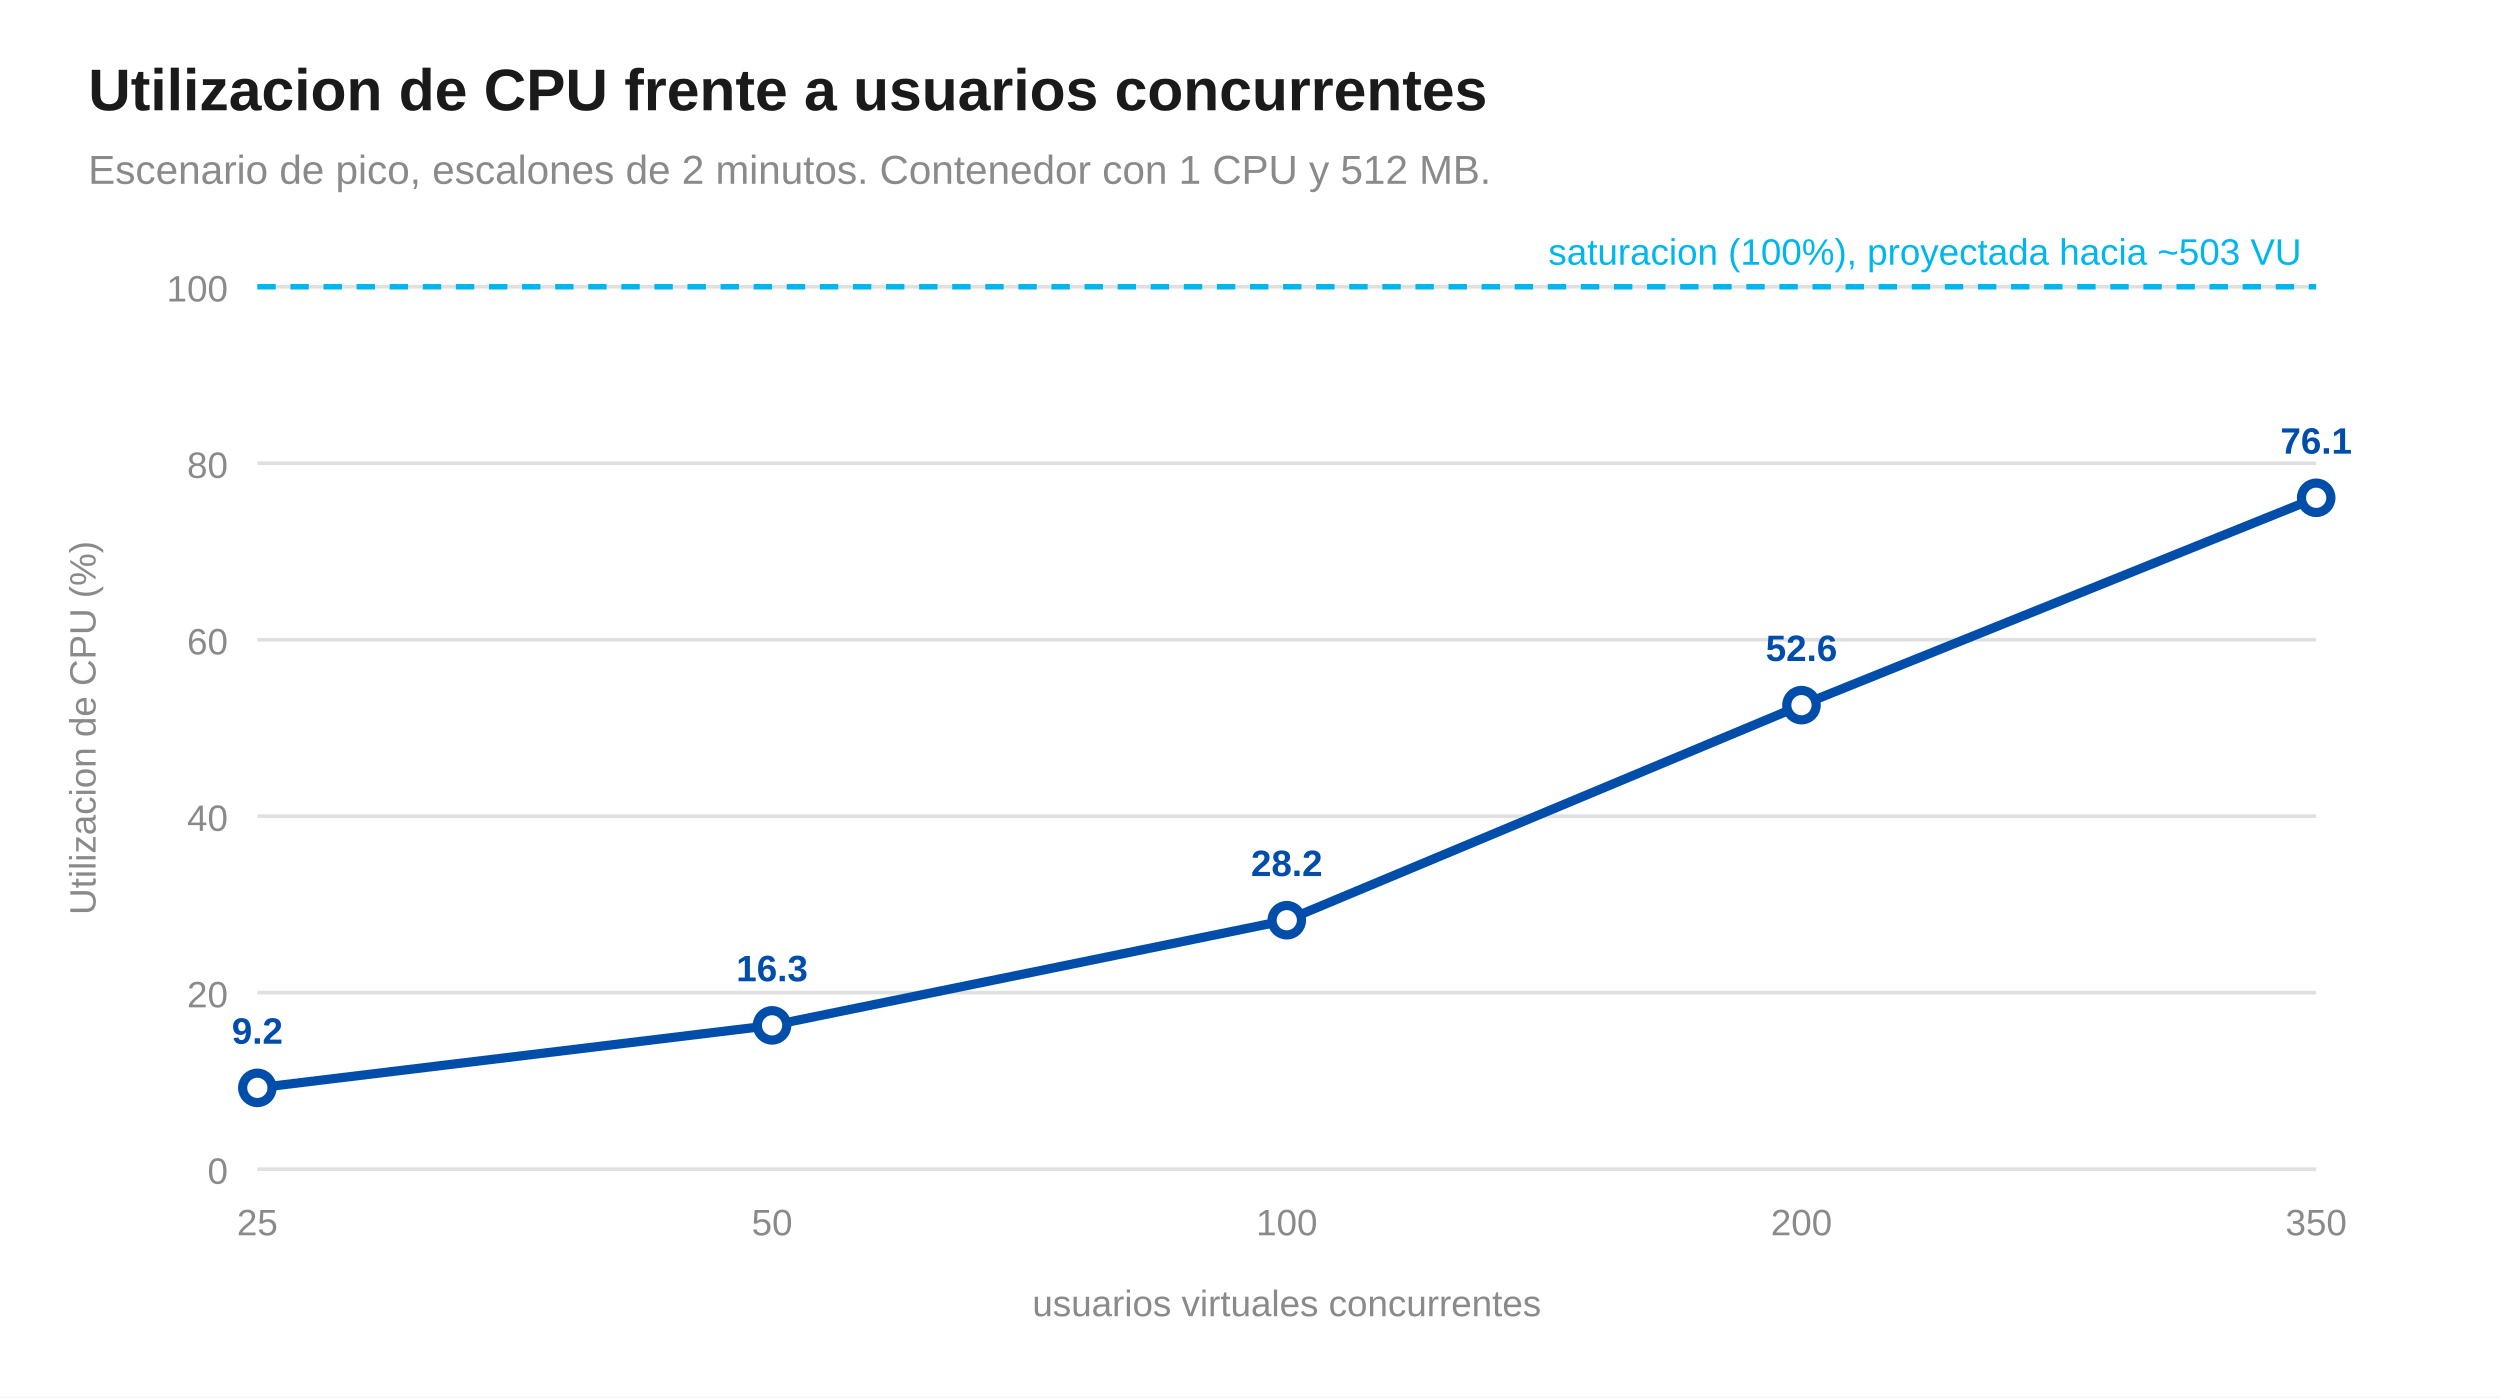
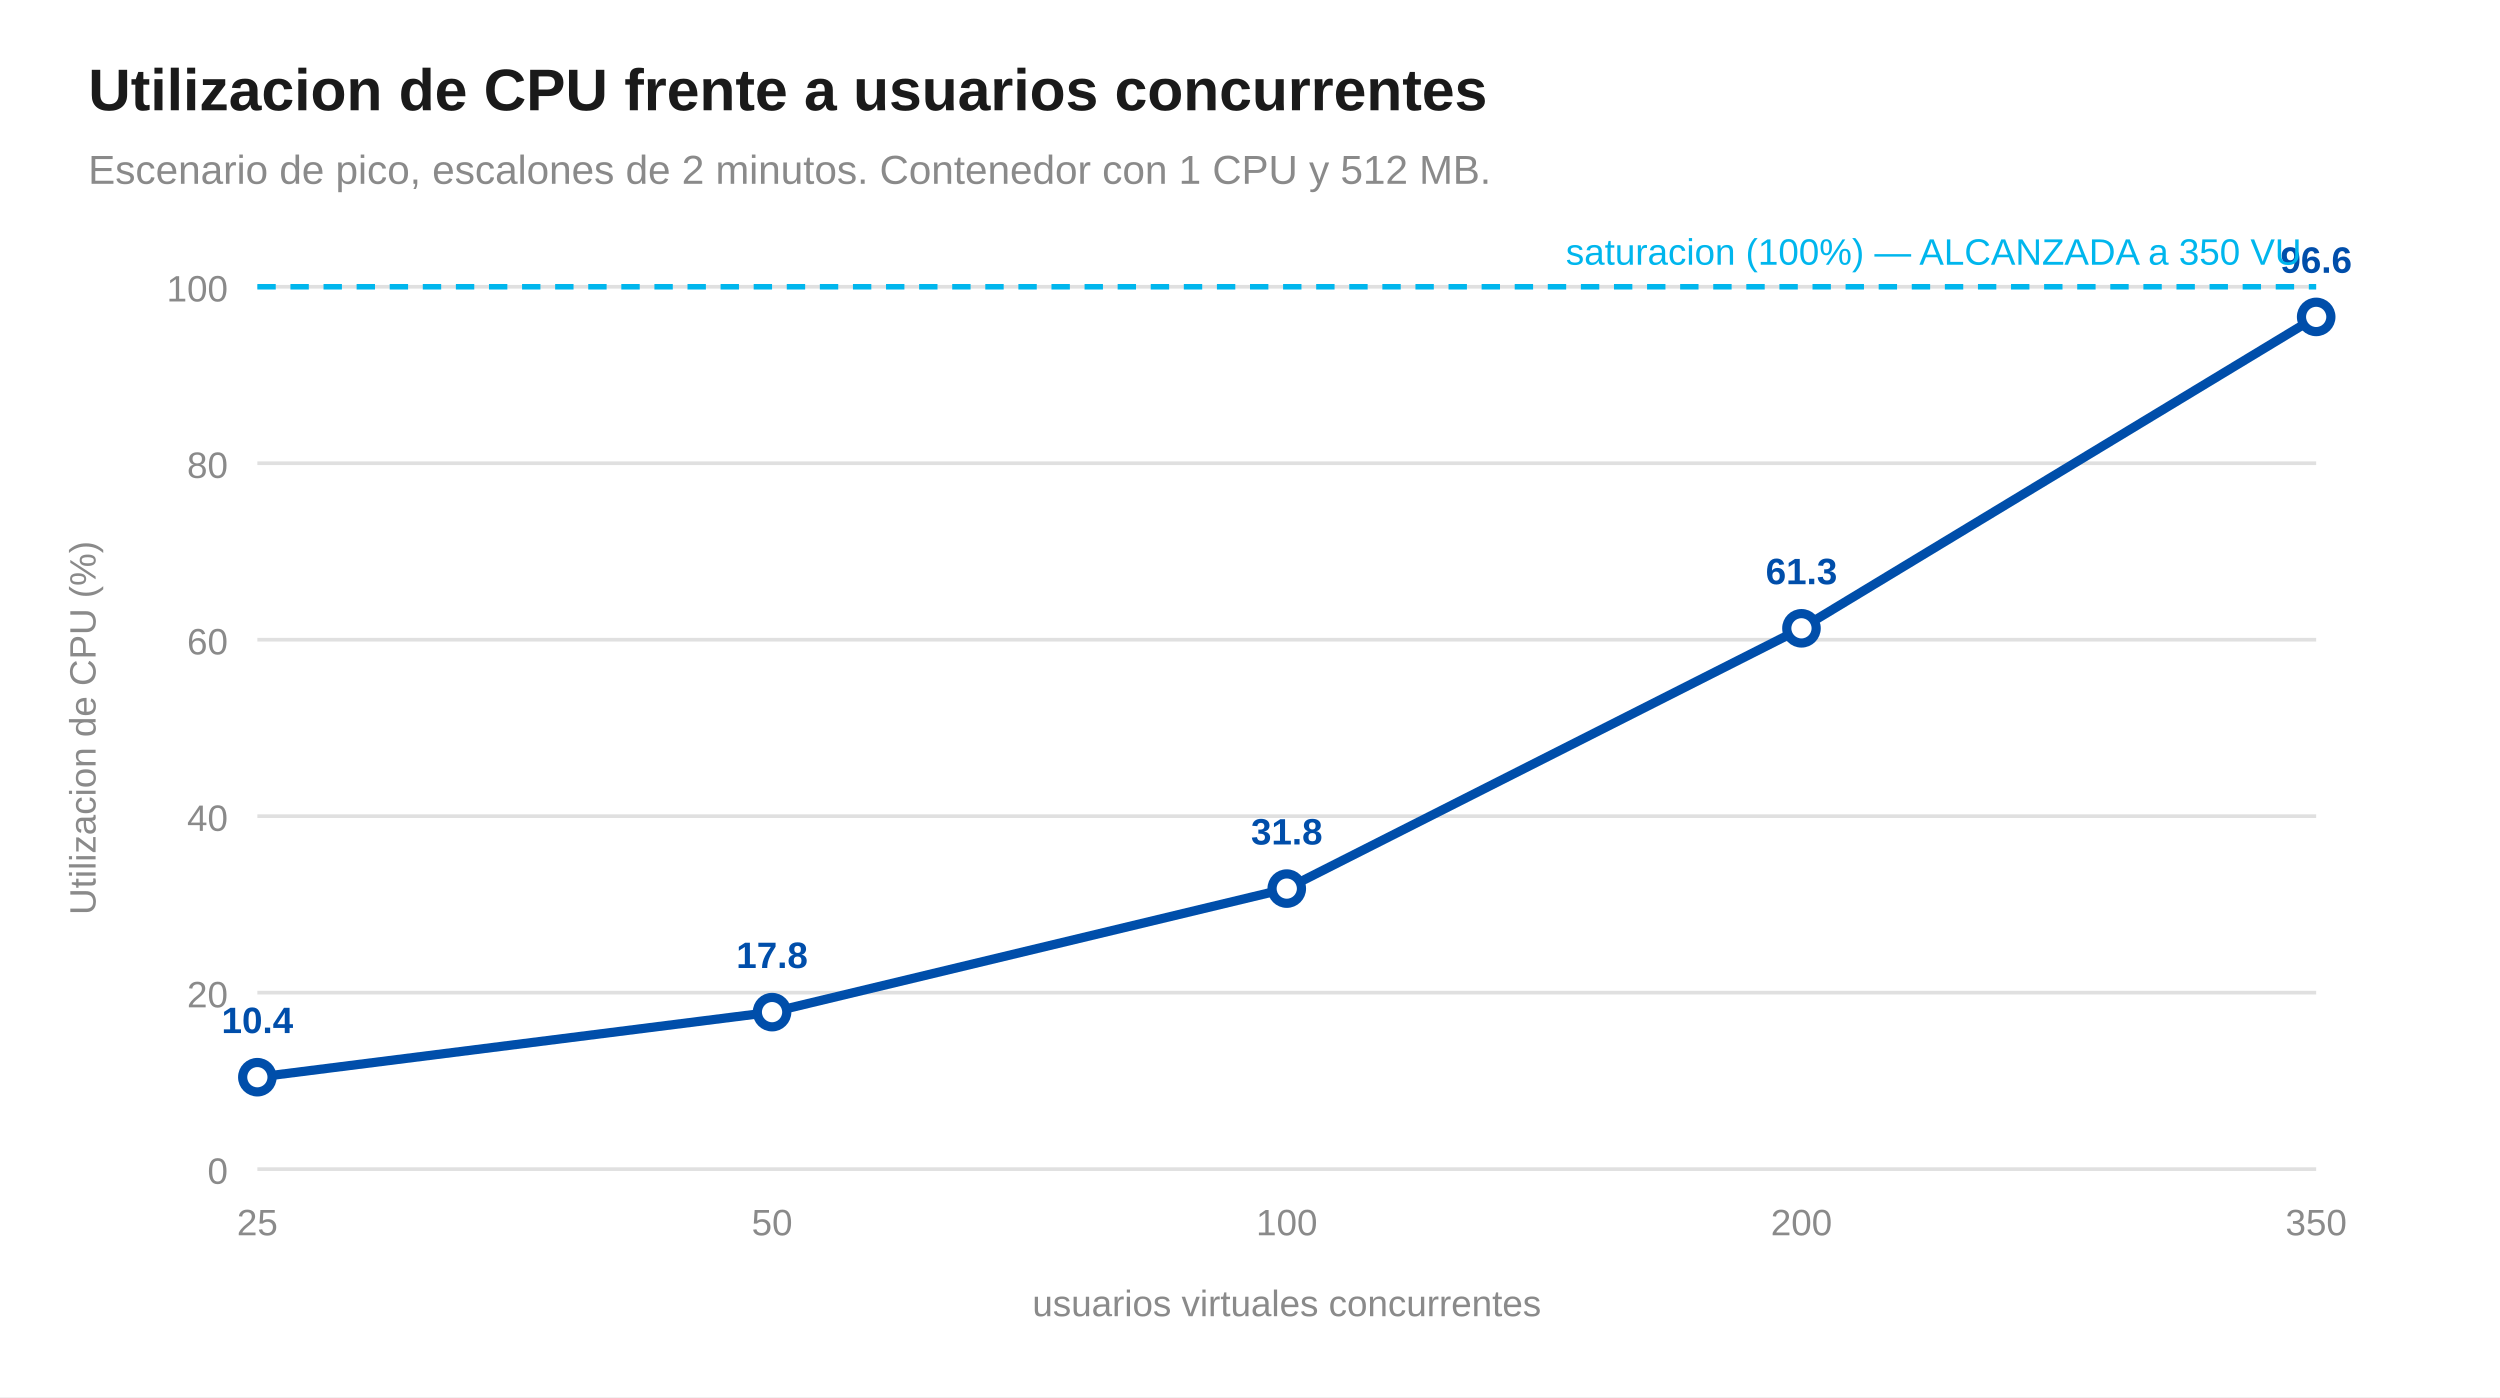
<svg xmlns="http://www.w3.org/2000/svg" viewBox="0 0 680 380" width="680" height="380" font-family="Aptos, Montserrat, Arial, Helvetica, sans-serif">
  <rect width="680" height="380" fill="#ffffff" />
  <text x="24" y="30" font-size="16" font-weight="600" fill="#1a1a1a">Utilizacion de CPU frente a usuarios concurrentes</text>
  <text x="24" y="50" font-size="11" fill="#8a8a8a">Escenario de pico, escalones de 2 minutos. Contenedor con 1 CPU y 512 MB.</text>
  <line x1="70" y1="318.0" x2="630" y2="318.0" stroke="#e0e0e0" stroke-width="1" />
  <text x="62" y="322.0" font-size="10" fill="#8a8a8a" text-anchor="end">0</text>
  <line x1="70" y1="270.0" x2="630" y2="270.0" stroke="#e0e0e0" stroke-width="1" />
  <text x="62" y="274.0" font-size="10" fill="#8a8a8a" text-anchor="end">20</text>
  <line x1="70" y1="222.0" x2="630" y2="222.0" stroke="#e0e0e0" stroke-width="1" />
  <text x="62" y="226.0" font-size="10" fill="#8a8a8a" text-anchor="end">40</text>
  <line x1="70" y1="174.0" x2="630" y2="174.0" stroke="#e0e0e0" stroke-width="1" />
  <text x="62" y="178.0" font-size="10" fill="#8a8a8a" text-anchor="end">60</text>
  <line x1="70" y1="126.0" x2="630" y2="126.0" stroke="#e0e0e0" stroke-width="1" />
  <text x="62" y="130.0" font-size="10" fill="#8a8a8a" text-anchor="end">80</text>
  <line x1="70" y1="78.0" x2="630" y2="78.0" stroke="#e0e0e0" stroke-width="1" />
  <text x="62" y="82.0" font-size="10" fill="#8a8a8a" text-anchor="end">100</text>
  <text x="26" y="198" font-size="10" fill="#8a8a8a" text-anchor="middle" transform="rotate(-90 26 198)">Utilizacion de CPU (%)</text>
  <text x="70.0" y="336" font-size="10" fill="#8a8a8a" text-anchor="middle">25</text>
  <text x="210.0" y="336" font-size="10" fill="#8a8a8a" text-anchor="middle">50</text>
  <text x="350.0" y="336" font-size="10" fill="#8a8a8a" text-anchor="middle">100</text>
  <text x="490.0" y="336" font-size="10" fill="#8a8a8a" text-anchor="middle">200</text>
  <text x="630.0" y="336" font-size="10" fill="#8a8a8a" text-anchor="middle">350</text>
-   <path d="M 70.0 295.9 L 210.0 278.9 L 350.0 250.3 L 490.0 191.8 L 630.0 135.4" fill="none" stroke="#004EAA" stroke-width="2.5" />
-   <circle cx="70.0" cy="295.9" r="4" fill="#ffffff" stroke="#004EAA" stroke-width="2.5" />
-   <text x="70.0" y="283.9" font-size="10" font-weight="600" fill="#004EAA" text-anchor="middle">9.2</text>
-   <circle cx="210.0" cy="278.9" r="4" fill="#ffffff" stroke="#004EAA" stroke-width="2.5" />
-   <text x="210.0" y="266.9" font-size="10" font-weight="600" fill="#004EAA" text-anchor="middle">16.3</text>
-   <circle cx="350.0" cy="250.3" r="4" fill="#ffffff" stroke="#004EAA" stroke-width="2.5" />
-   <text x="350.0" y="238.3" font-size="10" font-weight="600" fill="#004EAA" text-anchor="middle">28.2</text>
-   <circle cx="490.0" cy="191.8" r="4" fill="#ffffff" stroke="#004EAA" stroke-width="2.5" />
-   <text x="490.0" y="179.8" font-size="10" font-weight="600" fill="#004EAA" text-anchor="middle">52.6</text>
-   <circle cx="630.0" cy="135.4" r="4" fill="#ffffff" stroke="#004EAA" stroke-width="2.5" />
-   <text x="630.0" y="123.4" font-size="10" font-weight="600" fill="#004EAA" text-anchor="middle">76.1</text>
+   <path d="M 70.0 293.0 L 210.0 275.3 L 350.0 241.7 L 490.0 170.9 L 630.0 86.2" fill="none" stroke="#004EAA" stroke-width="2.5" />
+   <circle cx="70.0" cy="293.0" r="4" fill="#ffffff" stroke="#004EAA" stroke-width="2.5" />
+   <text x="70.0" y="281.0" font-size="10" font-weight="600" fill="#004EAA" text-anchor="middle">10.4</text>
+   <circle cx="210.0" cy="275.3" r="4" fill="#ffffff" stroke="#004EAA" stroke-width="2.5" />
+   <text x="210.0" y="263.3" font-size="10" font-weight="600" fill="#004EAA" text-anchor="middle">17.8</text>
+   <circle cx="350.0" cy="241.7" r="4" fill="#ffffff" stroke="#004EAA" stroke-width="2.5" />
+   <text x="350.0" y="229.7" font-size="10" font-weight="600" fill="#004EAA" text-anchor="middle">31.8</text>
+   <circle cx="490.0" cy="170.9" r="4" fill="#ffffff" stroke="#004EAA" stroke-width="2.5" />
+   <text x="490.0" y="158.9" font-size="10" font-weight="600" fill="#004EAA" text-anchor="middle">61.3</text>
+   <circle cx="630.0" cy="86.2" r="4" fill="#ffffff" stroke="#004EAA" stroke-width="2.5" />
+   <text x="630.0" y="74.2" font-size="10" font-weight="600" fill="#004EAA" text-anchor="middle">96.6</text>
  <line x1="70" y1="78" x2="630" y2="78" stroke="#00B6ED" stroke-width="1.5" stroke-dasharray="5 4" />
-   <text x="626" y="72" font-size="10" fill="#00B6ED" text-anchor="end">saturacion (100%), proyectada hacia ~503 VU</text>
+   <text x="626" y="72" font-size="10" fill="#00B6ED" text-anchor="end">saturacion (100%) — ALCANZADA a 350 VU</text>
  <text x="350" y="358" font-size="10" fill="#8a8a8a" text-anchor="middle">usuarios virtuales concurrentes</text>
</svg>
